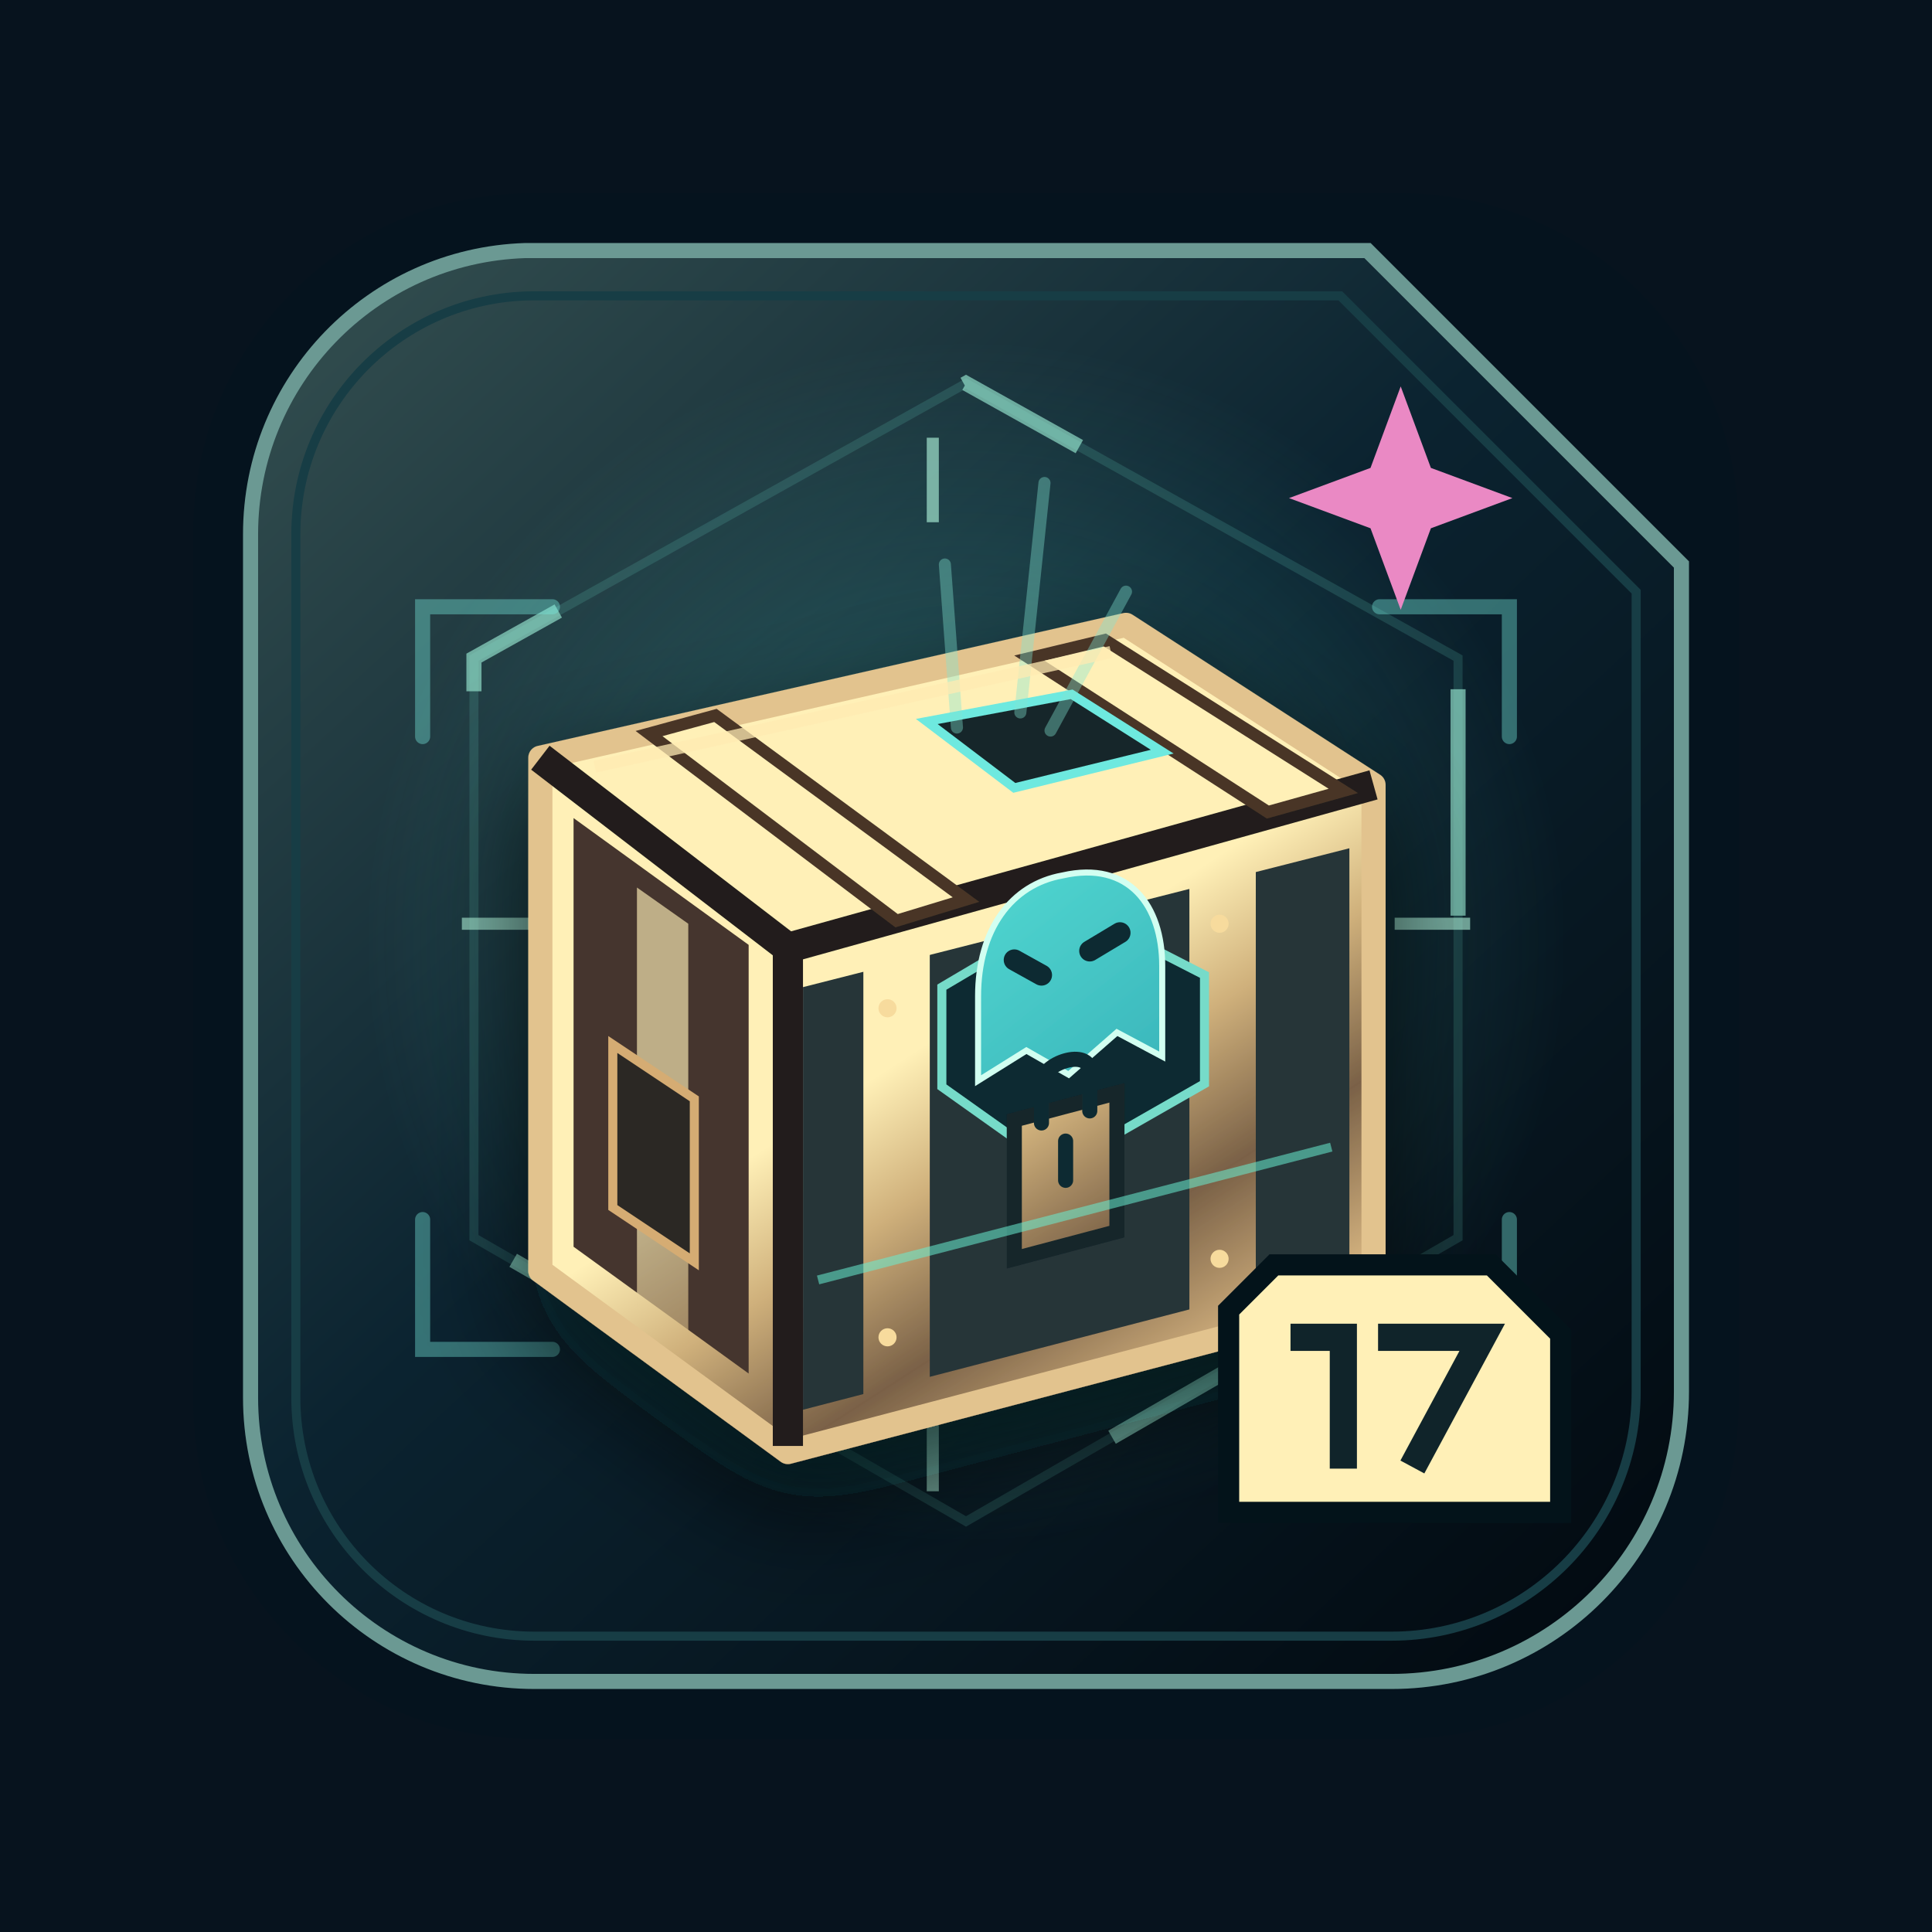
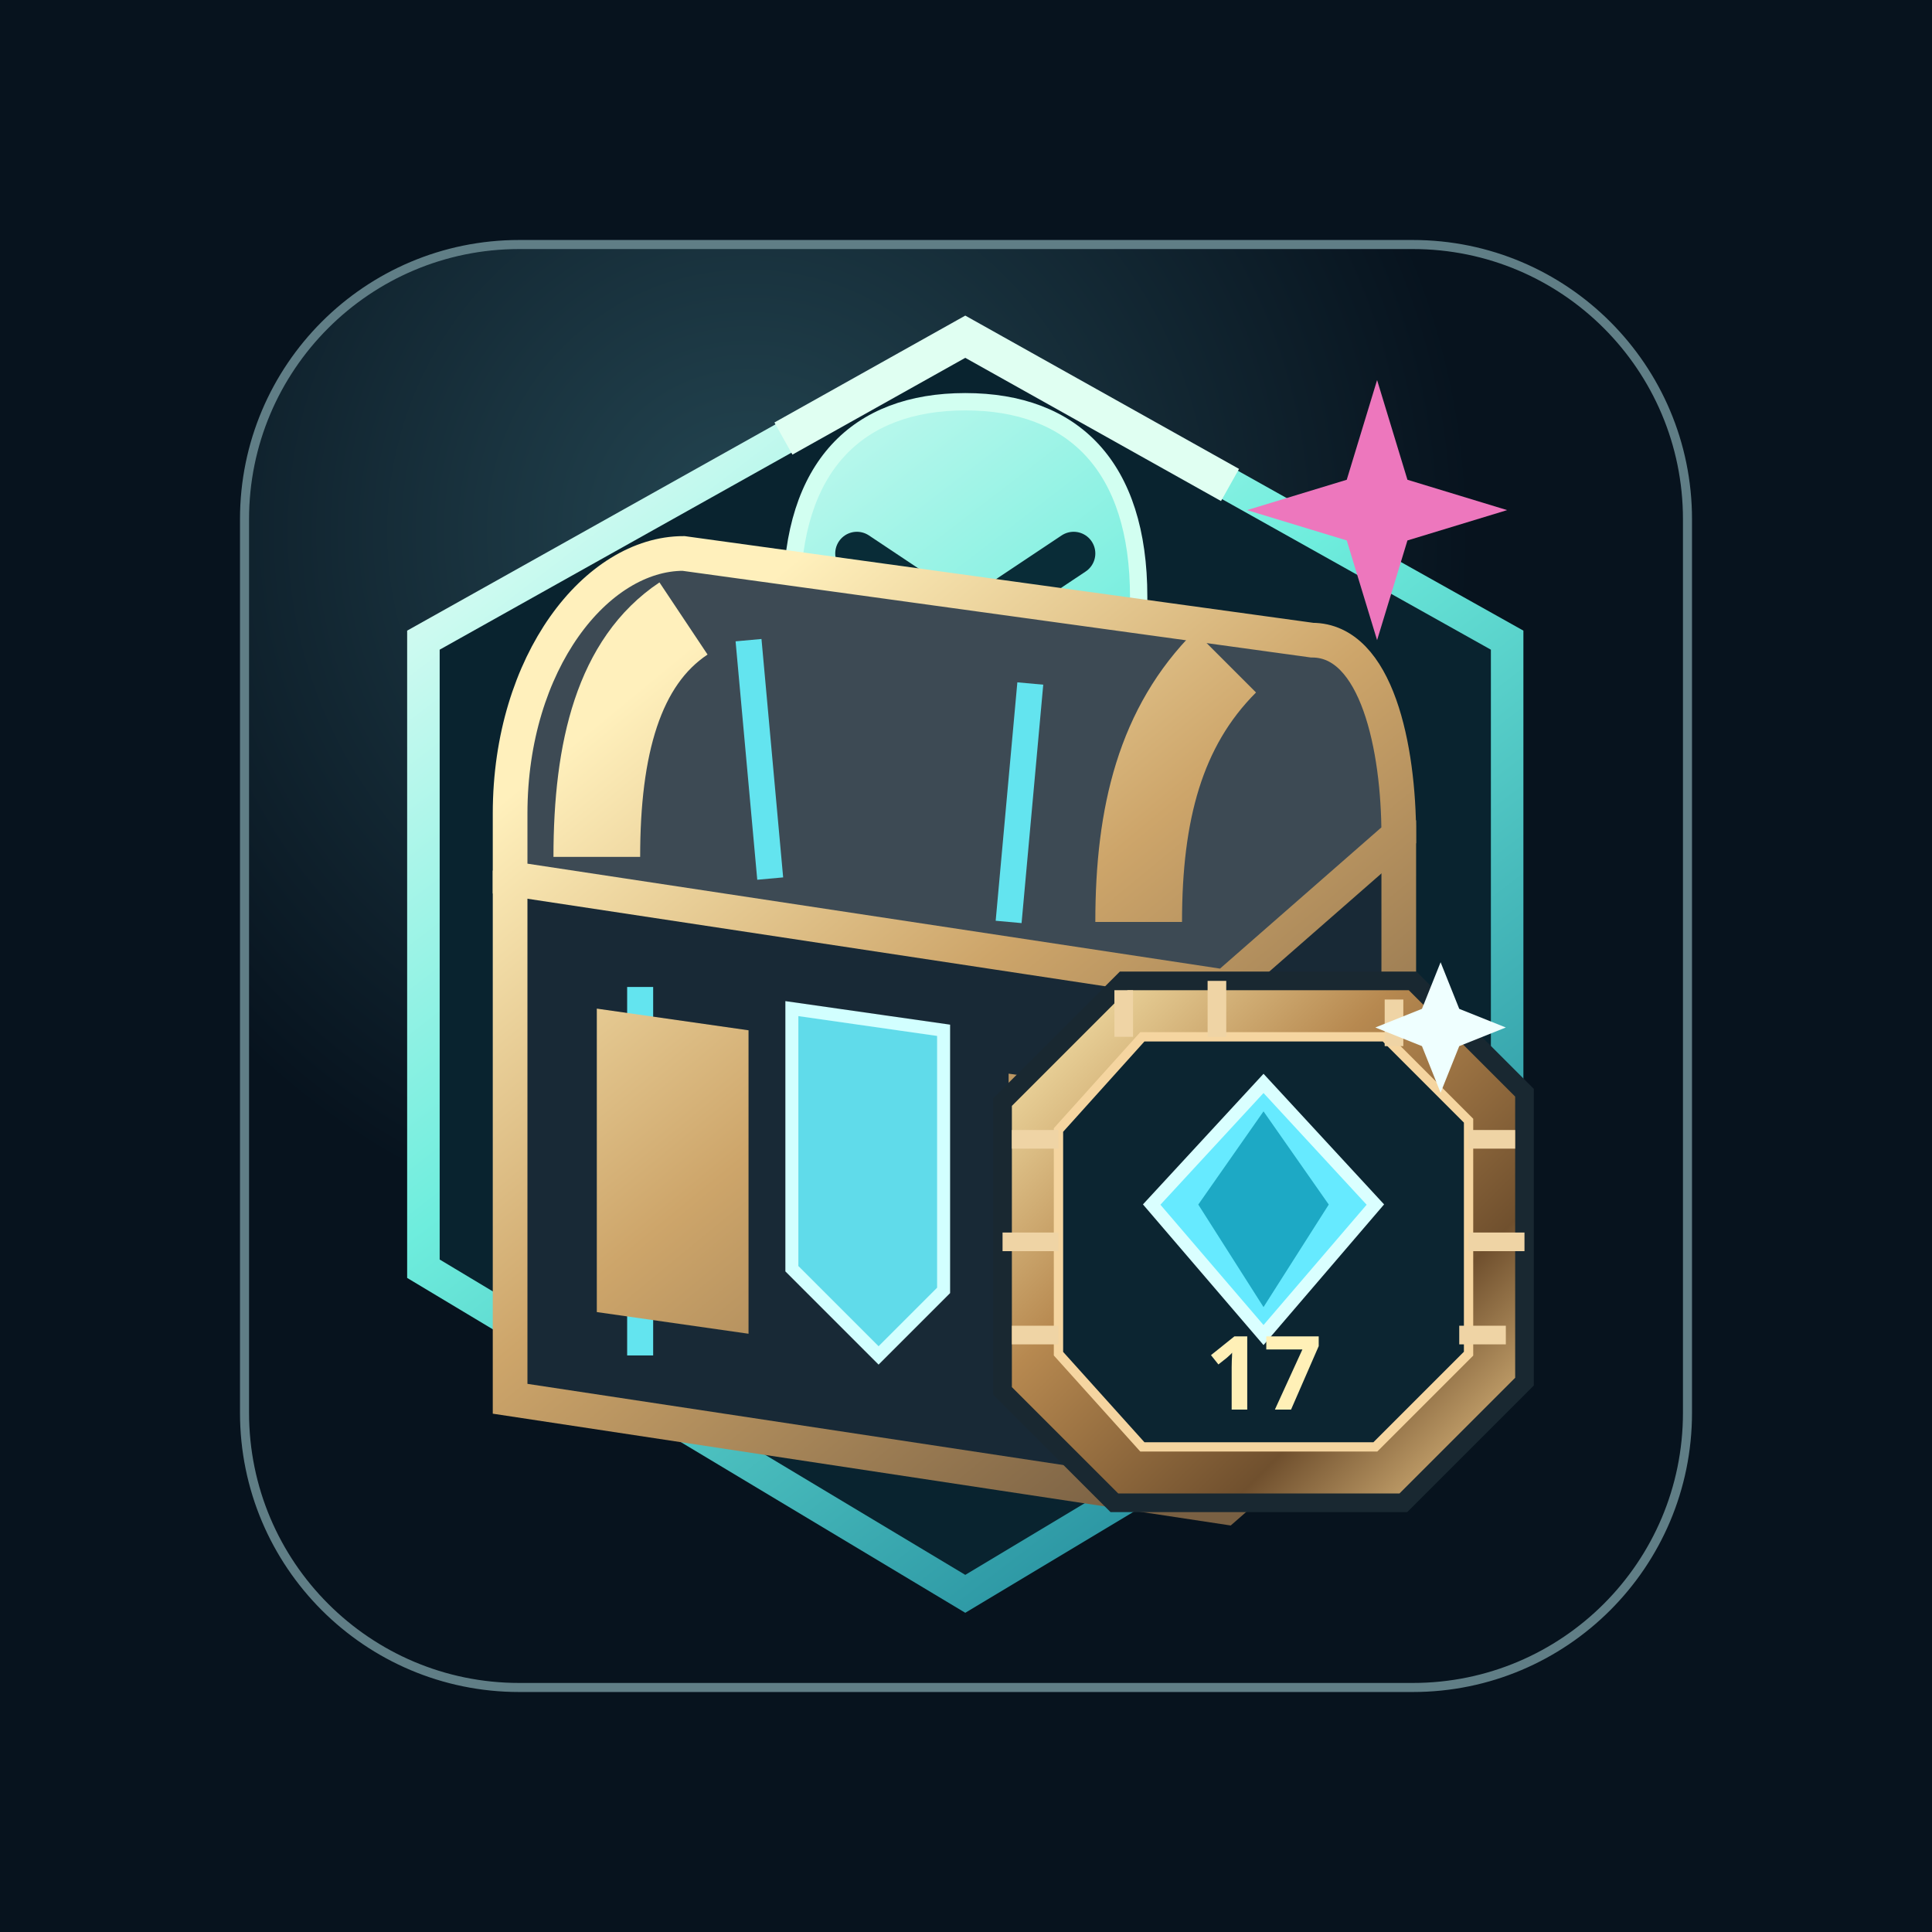
<svg xmlns="http://www.w3.org/2000/svg" viewBox="-64 -64 640 640">
  <rect x="-64" y="-64" width="640" height="640" fill="#07131e" />
  <defs>
-     <linearGradient id="background" x1="54" y1="38" x2="458" y2="474" gradientUnits="userSpaceOnUse">
-       <stop stop-color="#304b4d" />
-       <stop offset=".45" stop-color="#0b2330" />
-       <stop offset="1" stop-color="#030b12" />
-     </linearGradient>
-     <linearGradient id="shell" x1="132" y1="93" x2="386" y2="415" gradientUnits="userSpaceOnUse">
-       <stop stop-color="#b8fff6" />
-       <stop offset=".42" stop-color="#54dbd3" />
-       <stop offset="1" stop-color="#18849b" />
-     </linearGradient>
-     <linearGradient id="gold" x1="286" y1="254" x2="366" y2="378" gradientUnits="userSpaceOnUse">
-       <stop stop-color="#fff0b7" />
-       <stop offset=".28" stop-color="#cfb07b" />
-       <stop offset=".6" stop-color="#7a6147" />
-       <stop offset="1" stop-color="#e3c088" />
-     </linearGradient>
-     <radialGradient id="aura">
-       <stop stop-color="#69f0df" stop-opacity=".28" />
-       <stop offset="1" stop-color="#69f0df" stop-opacity="0" />
+     <radialGradient id="app-background" cx=".35" cy=".2">
+       <stop stop-color="#244652" />
+       <stop offset="1" stop-color="#07131e" />
    </radialGradient>
-     <filter id="shadow" x="-30%" y="-30%" width="160%" height="170%">
-       <feDropShadow dx="0" dy="16" stdDeviation="18" flood-color="#000912" flood-opacity=".72" />
-     </filter>
  </defs>
-   <rect width="512" height="512" rx="112" fill="#05131e" />
-   <path d="M110 19h279l104 104v274a96 96 0 0 1-96 96H113a94 94 0 0 1-94-94V113a94 94 0 0 1 91-94Z" fill="url(#background)" stroke="#6b9993" stroke-width="5" />
-   <path d="M112 34h268l98 98v265a81 81 0 0 1-81 81H113a79 79 0 0 1-79-79V113a79 79 0 0 1 78-79Z" fill="none" stroke="#173d45" stroke-width="3" />
-   <circle cx="256" cy="248" r="198" fill="url(#aura)" />
-   <path d="m256 63 163 91v192l-163 94L93 346V154Z" fill="none" stroke="#70ddc9" stroke-opacity=".16" stroke-width="3" />
-   <path d="m256 63 163 91v192l-163 94L93 346V154Z" fill="none" stroke="#96e6d0" stroke-opacity=".66" stroke-width="5" stroke-dasharray="43 154 75 196" />
-   <path d="M89 242h26M398 242h25M245 81v28M245 402v28" stroke="#b7ffe4" stroke-width="4" opacity=".6" />
-   <path d="M76 180v-43h43M393 137h43v43M76 340v43h43M393 383h43v-43" fill="none" stroke="#75e9dd" stroke-linecap="round" stroke-width="5" opacity=".4" />
-   <g filter="url(#shadow)">
-     <path d="m115 187 194-44 82 53v170l-194 51-82-60Z" fill="url(#gold)" stroke="#e2c38e" stroke-linejoin="round" stroke-width="8" />
-     <path d="m115 187 82 63 194-54M197 250v165" fill="none" stroke="#211e1b" stroke-width="10" />
-     <path d="m202 263 181-46v139l-181 47Z" fill="#283539" />
-     <path d="m126 207 58 42v142l-58-42Z" fill="#45352d" />
-     <path d="m151 179 82 62 23-7-83-61Zm151-31 79 50-25 7-79-51Z" fill="url(#gold)" stroke="#483528" stroke-width="4" />
-     <path d="m222 249 22-6v153l-22 7Zm108-28 22-6v153l-22 6Z" fill="url(#gold)" />
-     <path d="m147 230 17 12v140l-17-13Z" fill="url(#gold)" opacity=".65" />
-     <path d="m243 175 48-9 30 19-49 12Z" fill="#17282a" stroke="#6ee9df" stroke-width="3" />
-     <path d="m248 296 38 27 49-28v-36l-43-22-44 26Z" fill="#0b2930" stroke="#76dbc9" stroke-width="3" />
-     <path d="M260 294v-28c0-22 11-37 28-40 22-5 33 10 33 30v30l-15-8-16 14-14-8-16 10Z" fill="url(#shell)" stroke="#d2fff1" stroke-width="2" />
-     <path d="m272 254 9 5m16-8 10-6" stroke="#0b2930" stroke-width="7" stroke-linecap="round" />
-     <path d="m272 307 34-9v46l-34 9Z" fill="url(#gold)" stroke="#16272b" stroke-width="5" />
-     <path d="M281 308v-13c0-7 16-12 16-4v13m-8 10v13" fill="none" stroke="#102c32" stroke-linecap="round" stroke-width="5" />
-     <g fill="#f7db9d">
-       <circle cx="230" cy="270" r="3" />
-       <circle cx="230" cy="379" r="3" />
-       <circle cx="340" cy="242" r="3" />
-       <circle cx="340" cy="353" r="3" />
+   <rect width="512" height="512" rx="106" fill="#07131e" />
+   <rect x="17" y="17" width="478" height="478" rx="91" fill="url(#app-background)" stroke="#607e86" stroke-width="3" />
+   <g transform="translate(26 26) scale(7.18)">
+     <defs>
+       <linearGradient id="_R_0_-metal" x1="8" y1="6" x2="48" y2="58" gradientUnits="userSpaceOnUse">
+         <stop stop-color="#effff7" />
+         <stop offset=".45" stop-color="#6eeddd" />
+         <stop offset="1" stop-color="#21889a" />
+       </linearGradient>
+       <linearGradient id="_R_0_-gold" x1="16" y1="20" x2="44" y2="54" gradientUnits="userSpaceOnUse">
+         <stop stop-color="#fff0bc" />
+         <stop offset=".45" stop-color="#cda56a" />
+         <stop offset="1" stop-color="#796043" />
+       </linearGradient>
+     </defs>
+     <path class="emblem-outline" d="M32 3 57 17v29L32 61 7 46V17Z" fill="#09232f" stroke="url(#_R_0_-metal)" stroke-width="1.5" />
+     <path class="emblem-spirit" d="M24 24v-9c0-6 3-9 8-9s8 3 8 9v9l-4-3-4 3-4-3Z" fill="url(#_R_0_-metal)" stroke="#d2fff1" stroke-width=".8" />
+     <path d="m27 13 3 2m4 0 3-2" fill="none" stroke="#092c37" stroke-width="2" stroke-linecap="round" />
+     <path d="m11 28 8-7 33 5v24l-8 7-33-5Z" fill="#182936" stroke="url(#_R_0_-gold)" stroke-width="1.6" />
+     <path d="m11 28 33 5 8-7M44 33v24" fill="none" stroke="#71dce9" stroke-width="1.2" />
+     <path d="M11 25c0-7 4-12 8-12l29 4c3 0 4 5 4 9l-8 7-33-5Z" fill="#3d4a54" stroke="url(#_R_0_-gold)" stroke-width="1.6" />
+     <path d="M19 16c-3 2-4 6-4 11m29-9c-3 3-4 7-4 12" stroke="url(#_R_0_-gold)" stroke-width="4" fill="none" />
+     <path d="m22 17 1 11m12-9-1 11M17 33v17m21-14v17" stroke="#63e4ef" stroke-width="1.2" />
+     <path d="m15 34 7 1v14l-7-1Zm19 3 7 1v14l-7-1Z" fill="url(#_R_0_-gold)" />
+     <path d="m24 34 7 1v12l-3 3-4-4Z" fill="#60dbea" stroke="#d2ffff" stroke-width=".6" />
+     <g transform="translate(32 31) scale(.43)">
+       <g class="module-glyph">
+         <defs>
+           <linearGradient id="_R_0_-module-gold" x1="0" y1="0" x2="1" y2="1">
+             <stop stop-color="#fff0b7" />
+             <stop offset=".38" stop-color="#b78950" />
+             <stop offset=".72" stop-color="#70502e" />
+             <stop offset="1" stop-color="#f7d391" />
+           </linearGradient>
+         </defs>
+         <path d="M17 4h31l12 12v31L47 60H16L4 48V17Z" fill="url(#_R_0_-module-gold)" stroke="#192831" stroke-width="2" />
+         <path d="M19 10h26l9 9v25L44 54H19l-9-10V20Z" fill="#0c2531" stroke="#f5d5a0" stroke-width="1" />
+         <path d="m32 15 12 13-12 14-12-14Z" fill="#66eaff" stroke="#daffff" stroke-width="1.4" />
+         <path d="m32 18 7 10-7 11-7-11Z" fill="#1da9c5" />
+         <path d="M17 5v5m10-6v6m19-4v5M5 21h5m-6 11h6m-5 10h5M54 21h5m-5 11h6m-7 10h5" stroke="#efd4a5" stroke-width="2" />
+         <text x="32" y="50" text-anchor="middle" fill="#fff0b7" font-family="Segoe UI, sans-serif" font-weight="900" font-size="11">17</text>
+         <path d="m51 2 2 5 5 2-5 2-2 5-2-5-5-2 5-2Z" fill="#efffff" />
+       </g>
    </g>
-   </g>
-   <path d="m400 64 10 27 27 10-27 10-10 27-10-27-27-10 27-10 10-27Z" fill="#ea89c4" />
-   <path d="m282 96-8 76m-25-49 4 54m56-45-25 46" stroke="#82e5d1" stroke-width="4" stroke-linecap="round" opacity=".38" />
-   <path d="M133 190 304 152" stroke="#ffebb2" stroke-width="4" opacity=".75" />
-   <path d="M139 336v-54l27 18v54Z" fill="#2b2824" stroke="#d5ac73" stroke-width="3" />
-   <path d="m207 360 170-44" stroke="#67ecd0" stroke-width="3" opacity=".55" />
-   <g transform="translate(343 355)">
-     <path d="M15 0h72l23 23v59H0V15Z" fill="url(#gold)" stroke="#03131a" stroke-width="7" />
-     <path d="M25 24h13v39M54 24h30L63 63" fill="none" stroke="#10242a" stroke-linecap="square" stroke-width="9" />
+     <path class="emblem-trace" d="M32 3 57 17v29L32 61 7 46V17Z" fill="none" stroke="#e0fff2" stroke-width="1.7" stroke-dasharray="14 150" />
+     <path d="m51 5 1.4 4.6L57 11l-4.6 1.4L51 17l-1.4-4.6L45 11l4.6-1.4Z" fill="#ed77bd" />
  </g>
</svg>
